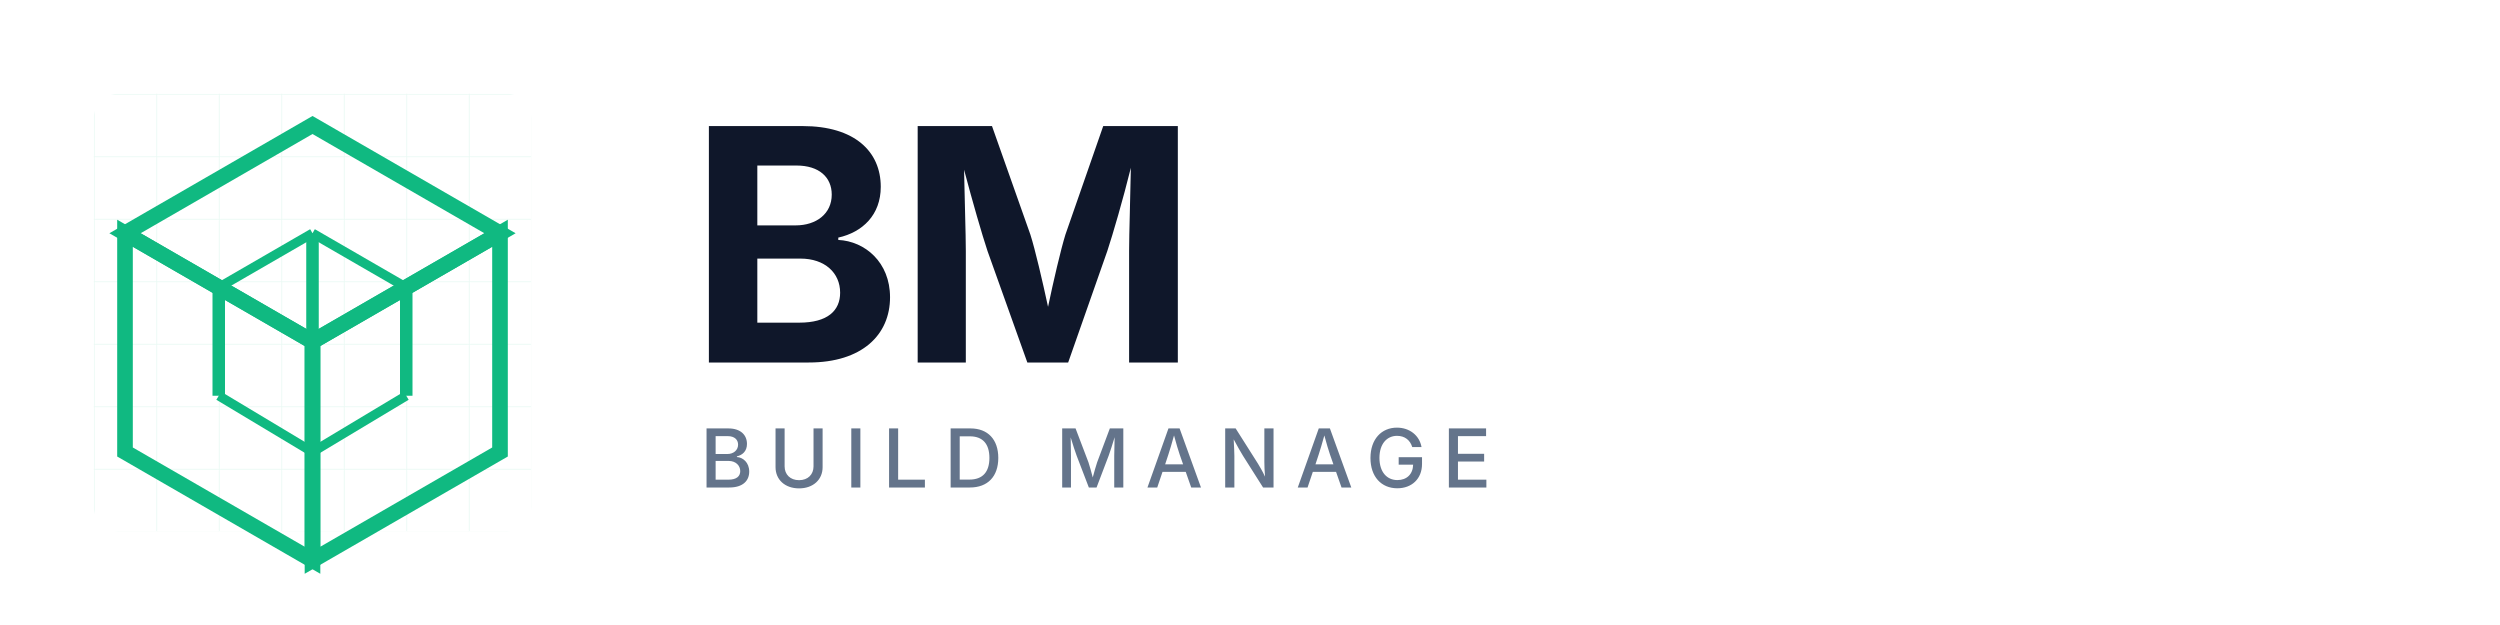
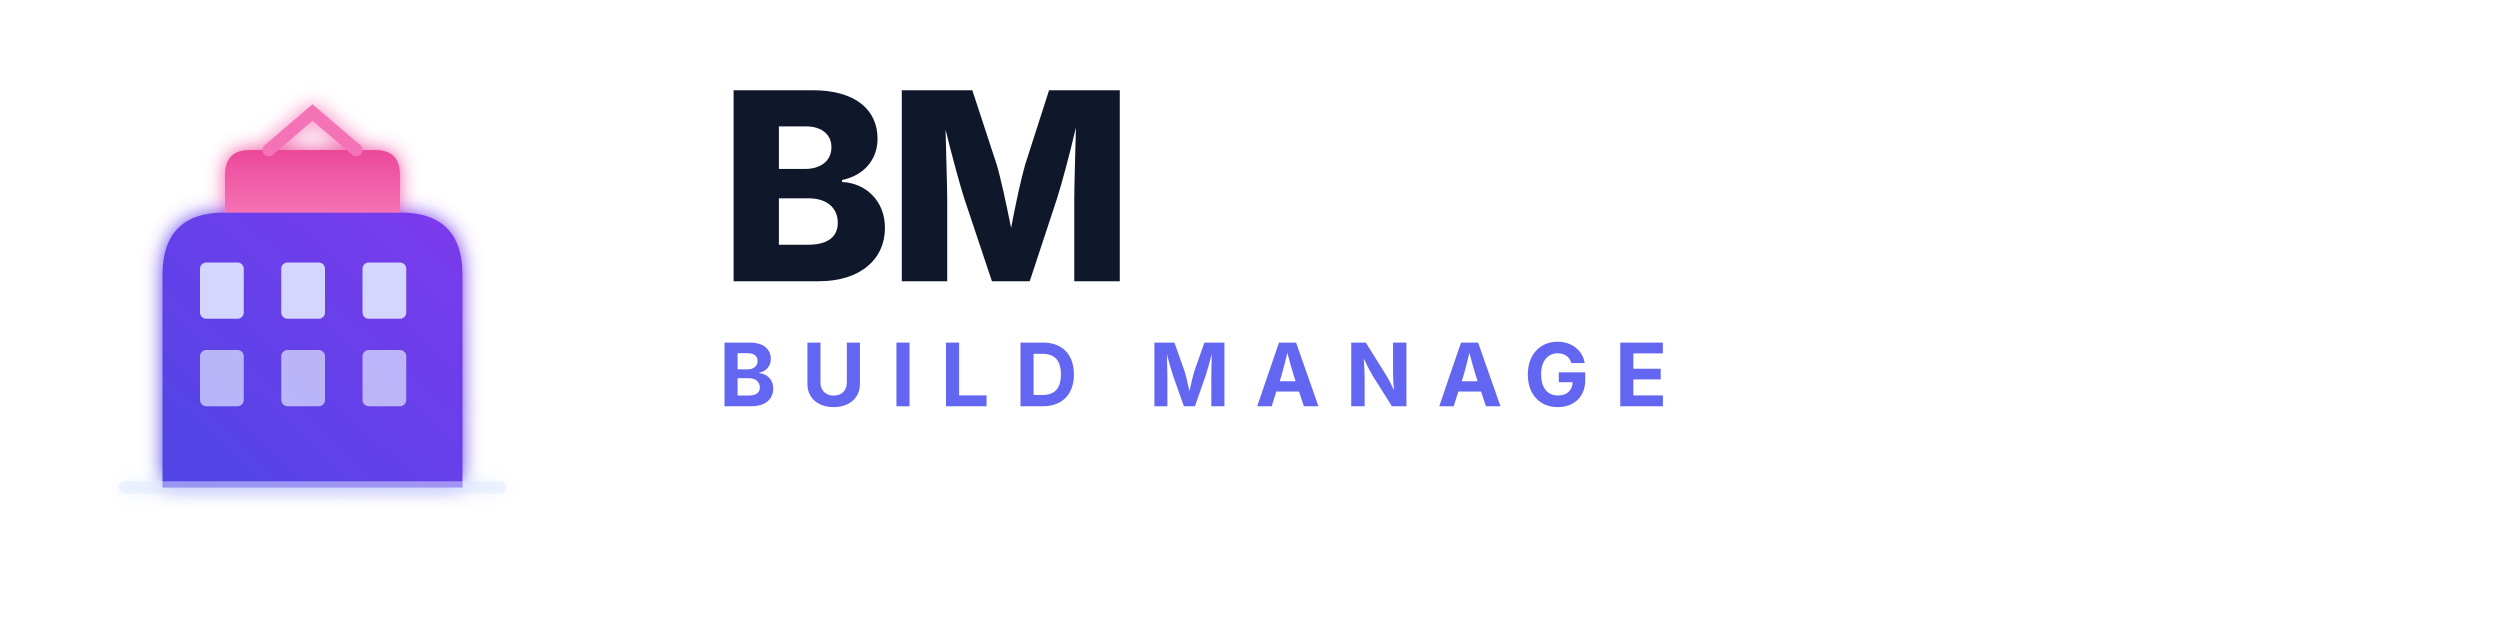
<svg xmlns="http://www.w3.org/2000/svg" viewBox="0 0 400 100" fill="none">
  <defs>
-     <pattern id="grid" width="10" height="10" patternUnits="userSpaceOnUse">
-       <path d="M 10 0 L 0 0 0 10" fill="none" stroke="#10B981" stroke-width="0.3" opacity="0.15" />
-     </pattern>
+     <linearGradient id="primaryGrad" x1="0%" y1="0%" x2="100%" y2="100%">
+       <stop offset="0%" stop-color="#6366F1" />
+       <stop offset="50%" stop-color="#8B5CF6" />
+       <stop offset="100%" stop-color="#A855F7" />
+     </linearGradient>
+     <linearGradient id="secondaryGrad" x1="0%" y1="100%" x2="100%" y2="0%">
+       <stop offset="0%" stop-color="#4F46E5" />
+       <stop offset="100%" stop-color="#7C3AED" />
+     </linearGradient>
+     <linearGradient id="accentGrad" x1="50%" y1="0%" x2="50%" y2="100%">
+       <stop offset="0%" stop-color="#EC4899" />
+       <stop offset="100%" stop-color="#F472B6" />
+     </linearGradient>
+     <filter id="glow" x="-20%" y="-20%" width="140%" height="140%">
+       <feGaussianBlur stdDeviation="1.5" result="coloredBlur" />
+       <feMerge>
+         <feMergeNode in="coloredBlur" />
+         <feMergeNode in="SourceGraphic" />
+       </feMerge>
+     </filter>
  </defs>
-   <g transform="translate(15, 15)">
-     <rect width="70" height="70" fill="url(#grid)" opacity="0.5" rx="4" />
-     <path d="M35 5 L65 22.32 L35 39.64 L5 22.32 Z" stroke="#10B981" stroke-width="2.5" fill="none" />
-     <path d="M5 22.32 L35 39.64 L35 74.64 L5 57.32 Z" stroke="#10B981" stroke-width="2.5" fill="none" />
-     <path d="M35 39.64 L65 22.32 L65 57.32 L35 74.64 Z" stroke="#10B981" stroke-width="2.5" fill="none" />
-     <path d="M35 22.32 L35 74.64" stroke="#10B981" stroke-width="2" />
-     <path d="M20 30.99 L20 48.32" stroke="#10B981" stroke-width="2" />
-     <path d="M20 30.99 L35 22.32" stroke="#10B981" stroke-width="1.5" />
-     <path d="M20 48.32 L35 57.32" stroke="#10B981" stroke-width="1.5" />
-     <path d="M50 30.99 L50 48.32" stroke="#10B981" stroke-width="2" />
-     <path d="M50 30.99 L35 22.32" stroke="#10B981" stroke-width="1.5" />
-     <path d="M50 48.32 L35 57.32" stroke="#10B981" stroke-width="1.5" />
+   <g transform="translate(50, 50)" filter="url(#glow)">
+     <path d="M-24 16 L-24 -6 Q-24 -16 -14 -16 L14 -16 Q24 -16 24 -6 L24 16 L24 28 L-24 28 Z" fill="url(#secondaryGrad)" />
+     <rect x="-18" y="-8" width="7" height="9" rx="1" fill="#E0E7FF" opacity="0.9" />
+     <rect x="-5" y="-8" width="7" height="9" rx="1" fill="#E0E7FF" opacity="0.9" />
+     <rect x="8" y="-8" width="7" height="9" rx="1" fill="#E0E7FF" opacity="0.9" />
+     <rect x="-18" y="6" width="7" height="9" rx="1" fill="#E0E7FF" opacity="0.7" />
+     <rect x="-5" y="6" width="7" height="9" rx="1" fill="#E0E7FF" opacity="0.7" />
+     <rect x="8" y="6" width="7" height="9" rx="1" fill="#E0E7FF" opacity="0.7" />
+     <path d="M-14 -22 L-14 -16 L14 -16 L14 -22 Q14 -26 10 -26 L-10 -26 Q-14 -26 -14 -22" fill="url(#accentGrad)" />
+     <path d="M-7 -26 L0 -32 L7 -26" stroke="#F472B6" stroke-width="2" stroke-linecap="round" fill="none" />
+     <path d="M-30 28 L30 28" stroke="#E0E7FF" stroke-width="2" stroke-linecap="round" opacity="0.5" />
  </g>
-   <text x="110" y="58" font-family="system-ui, -apple-system, Inter, sans-serif" font-weight="700" font-size="52" fill="#0f172a" letter-spacing="-1">BM</text>
-   <text x="112" y="78" font-family="system-ui, -apple-system, Inter, sans-serif" font-weight="500" font-size="13" fill="#64748b" letter-spacing="2.5">BUILD MANAGE</text>
+   <text x="115" y="45" font-family="system-ui, -apple-system, Inter, sans-serif" font-weight="800" font-size="42" fill="#0F172A" letter-spacing="-1">BM</text>
+   <text x="115" y="65" font-family="system-ui, -apple-system, Inter, sans-serif" font-weight="700" font-size="14" fill="#6366F1" letter-spacing="4">BUILD MANAGE</text>
</svg>
